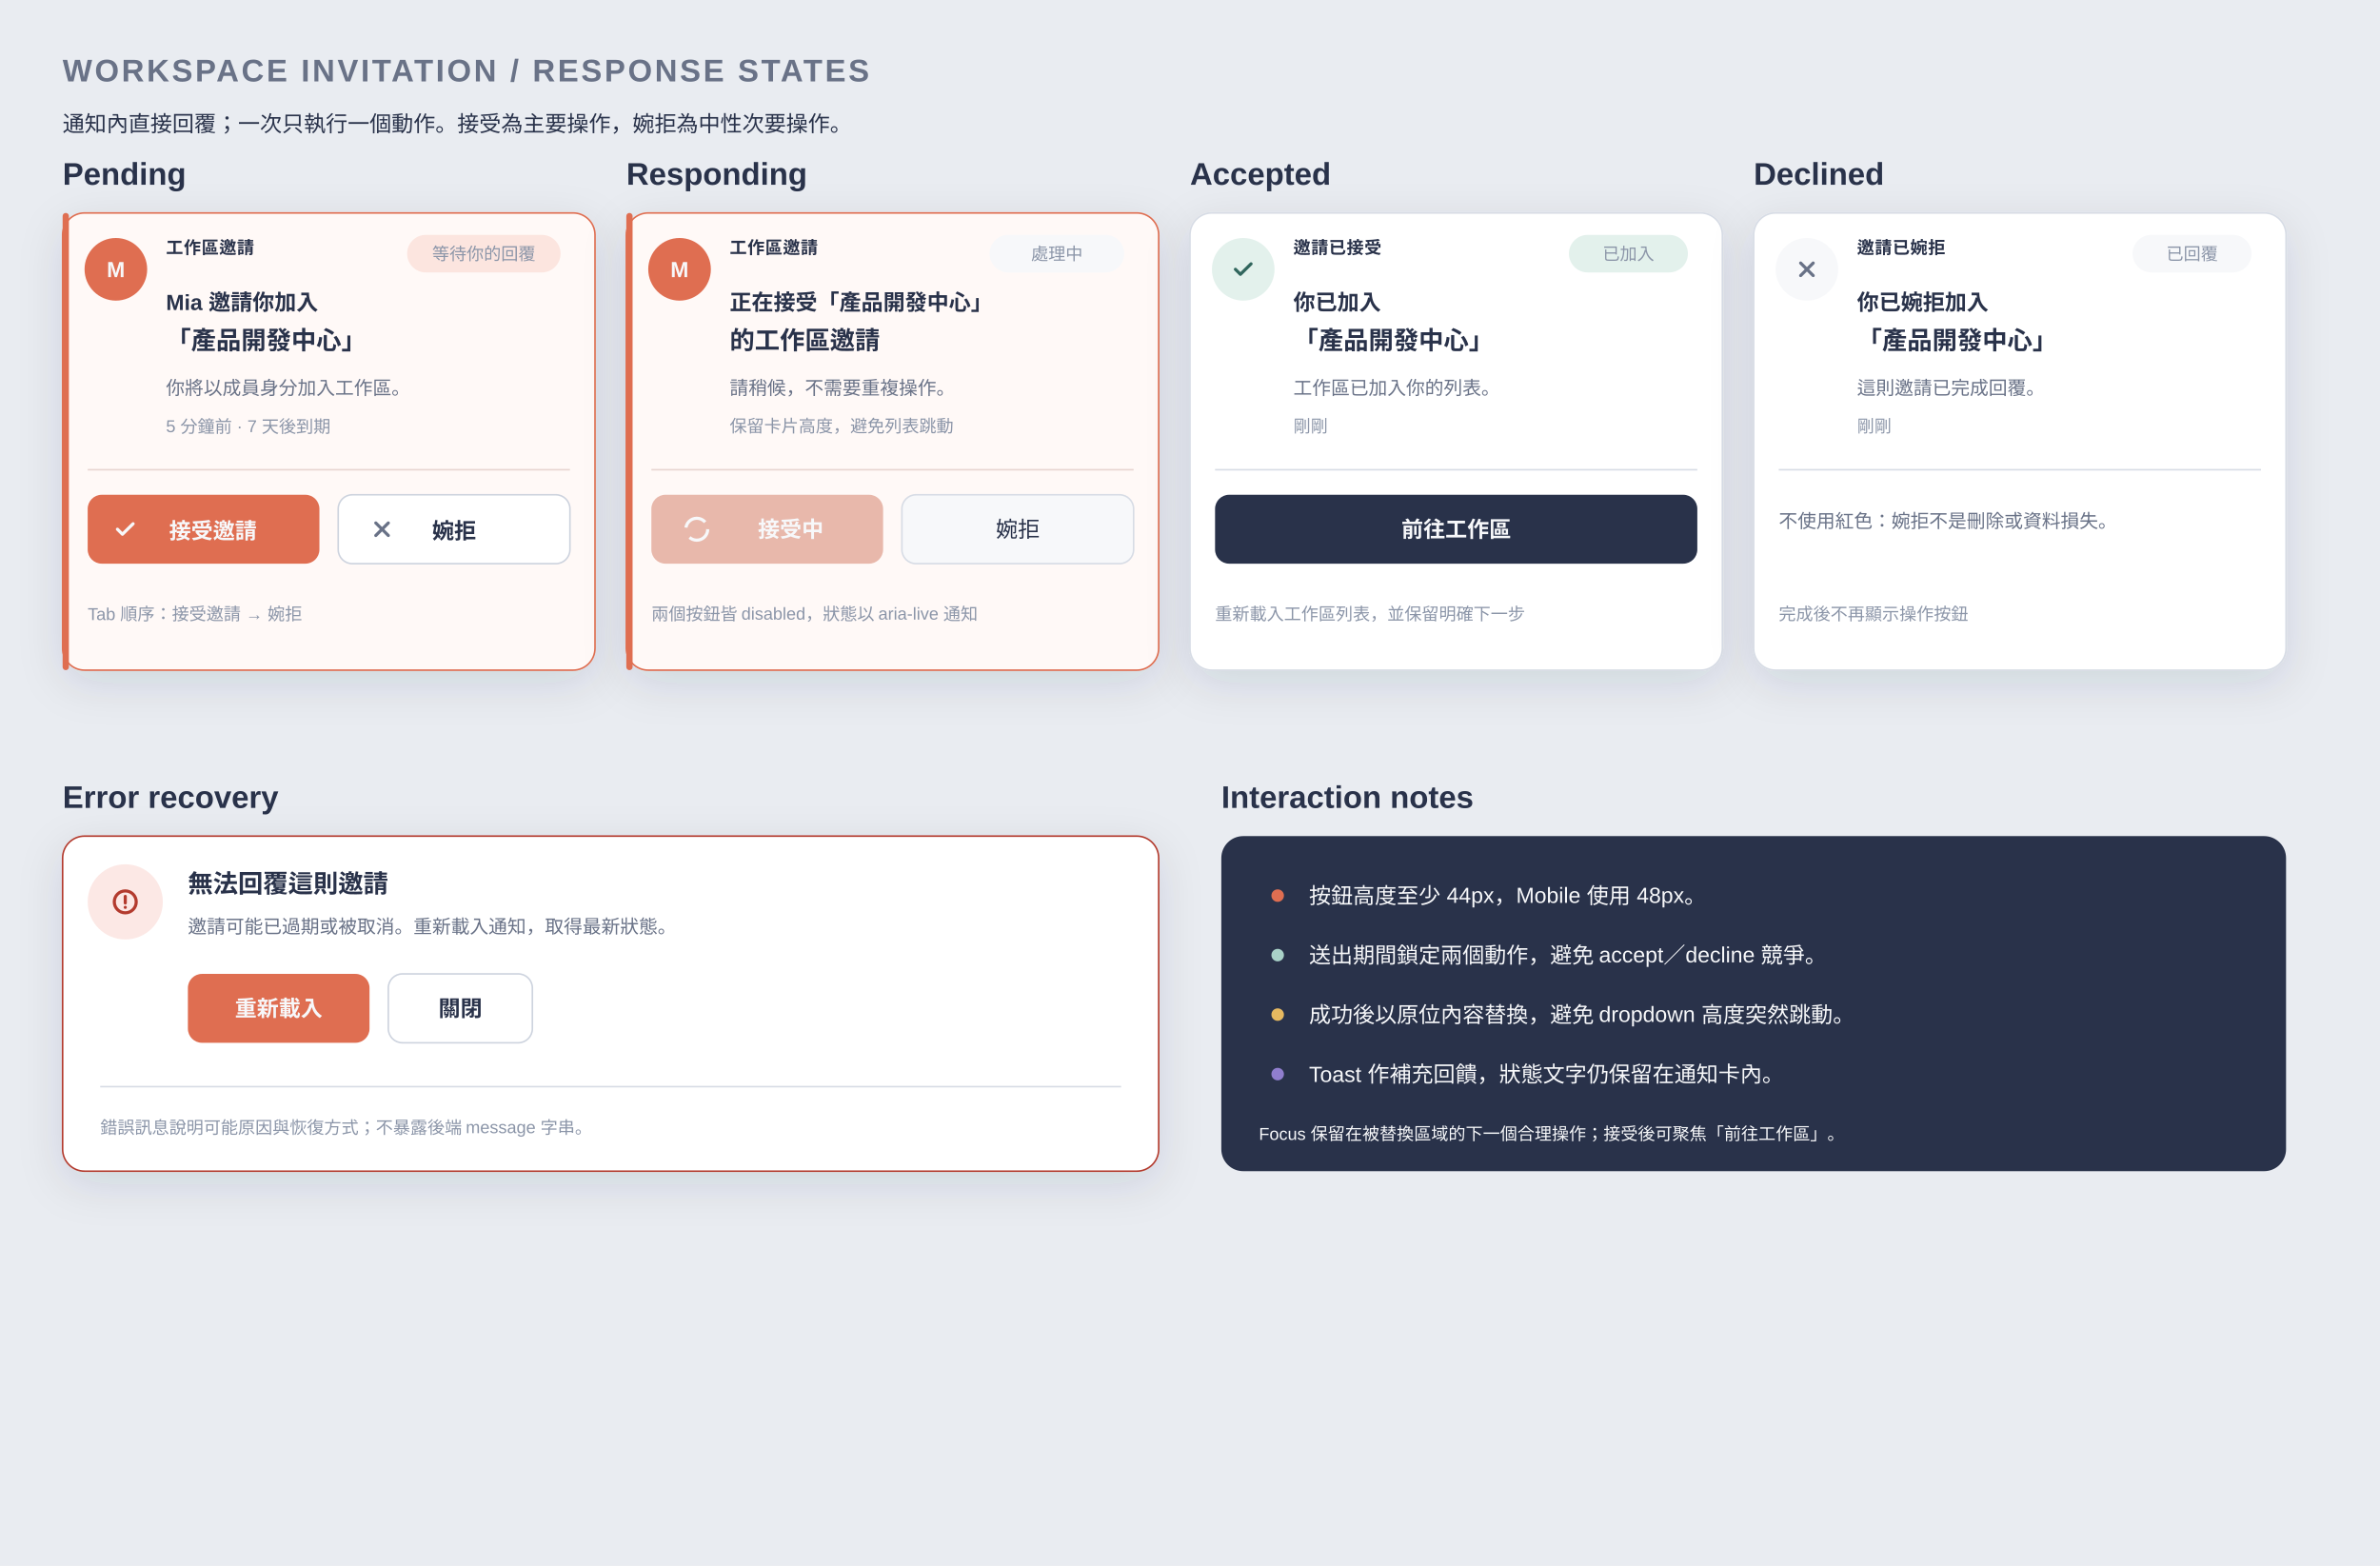
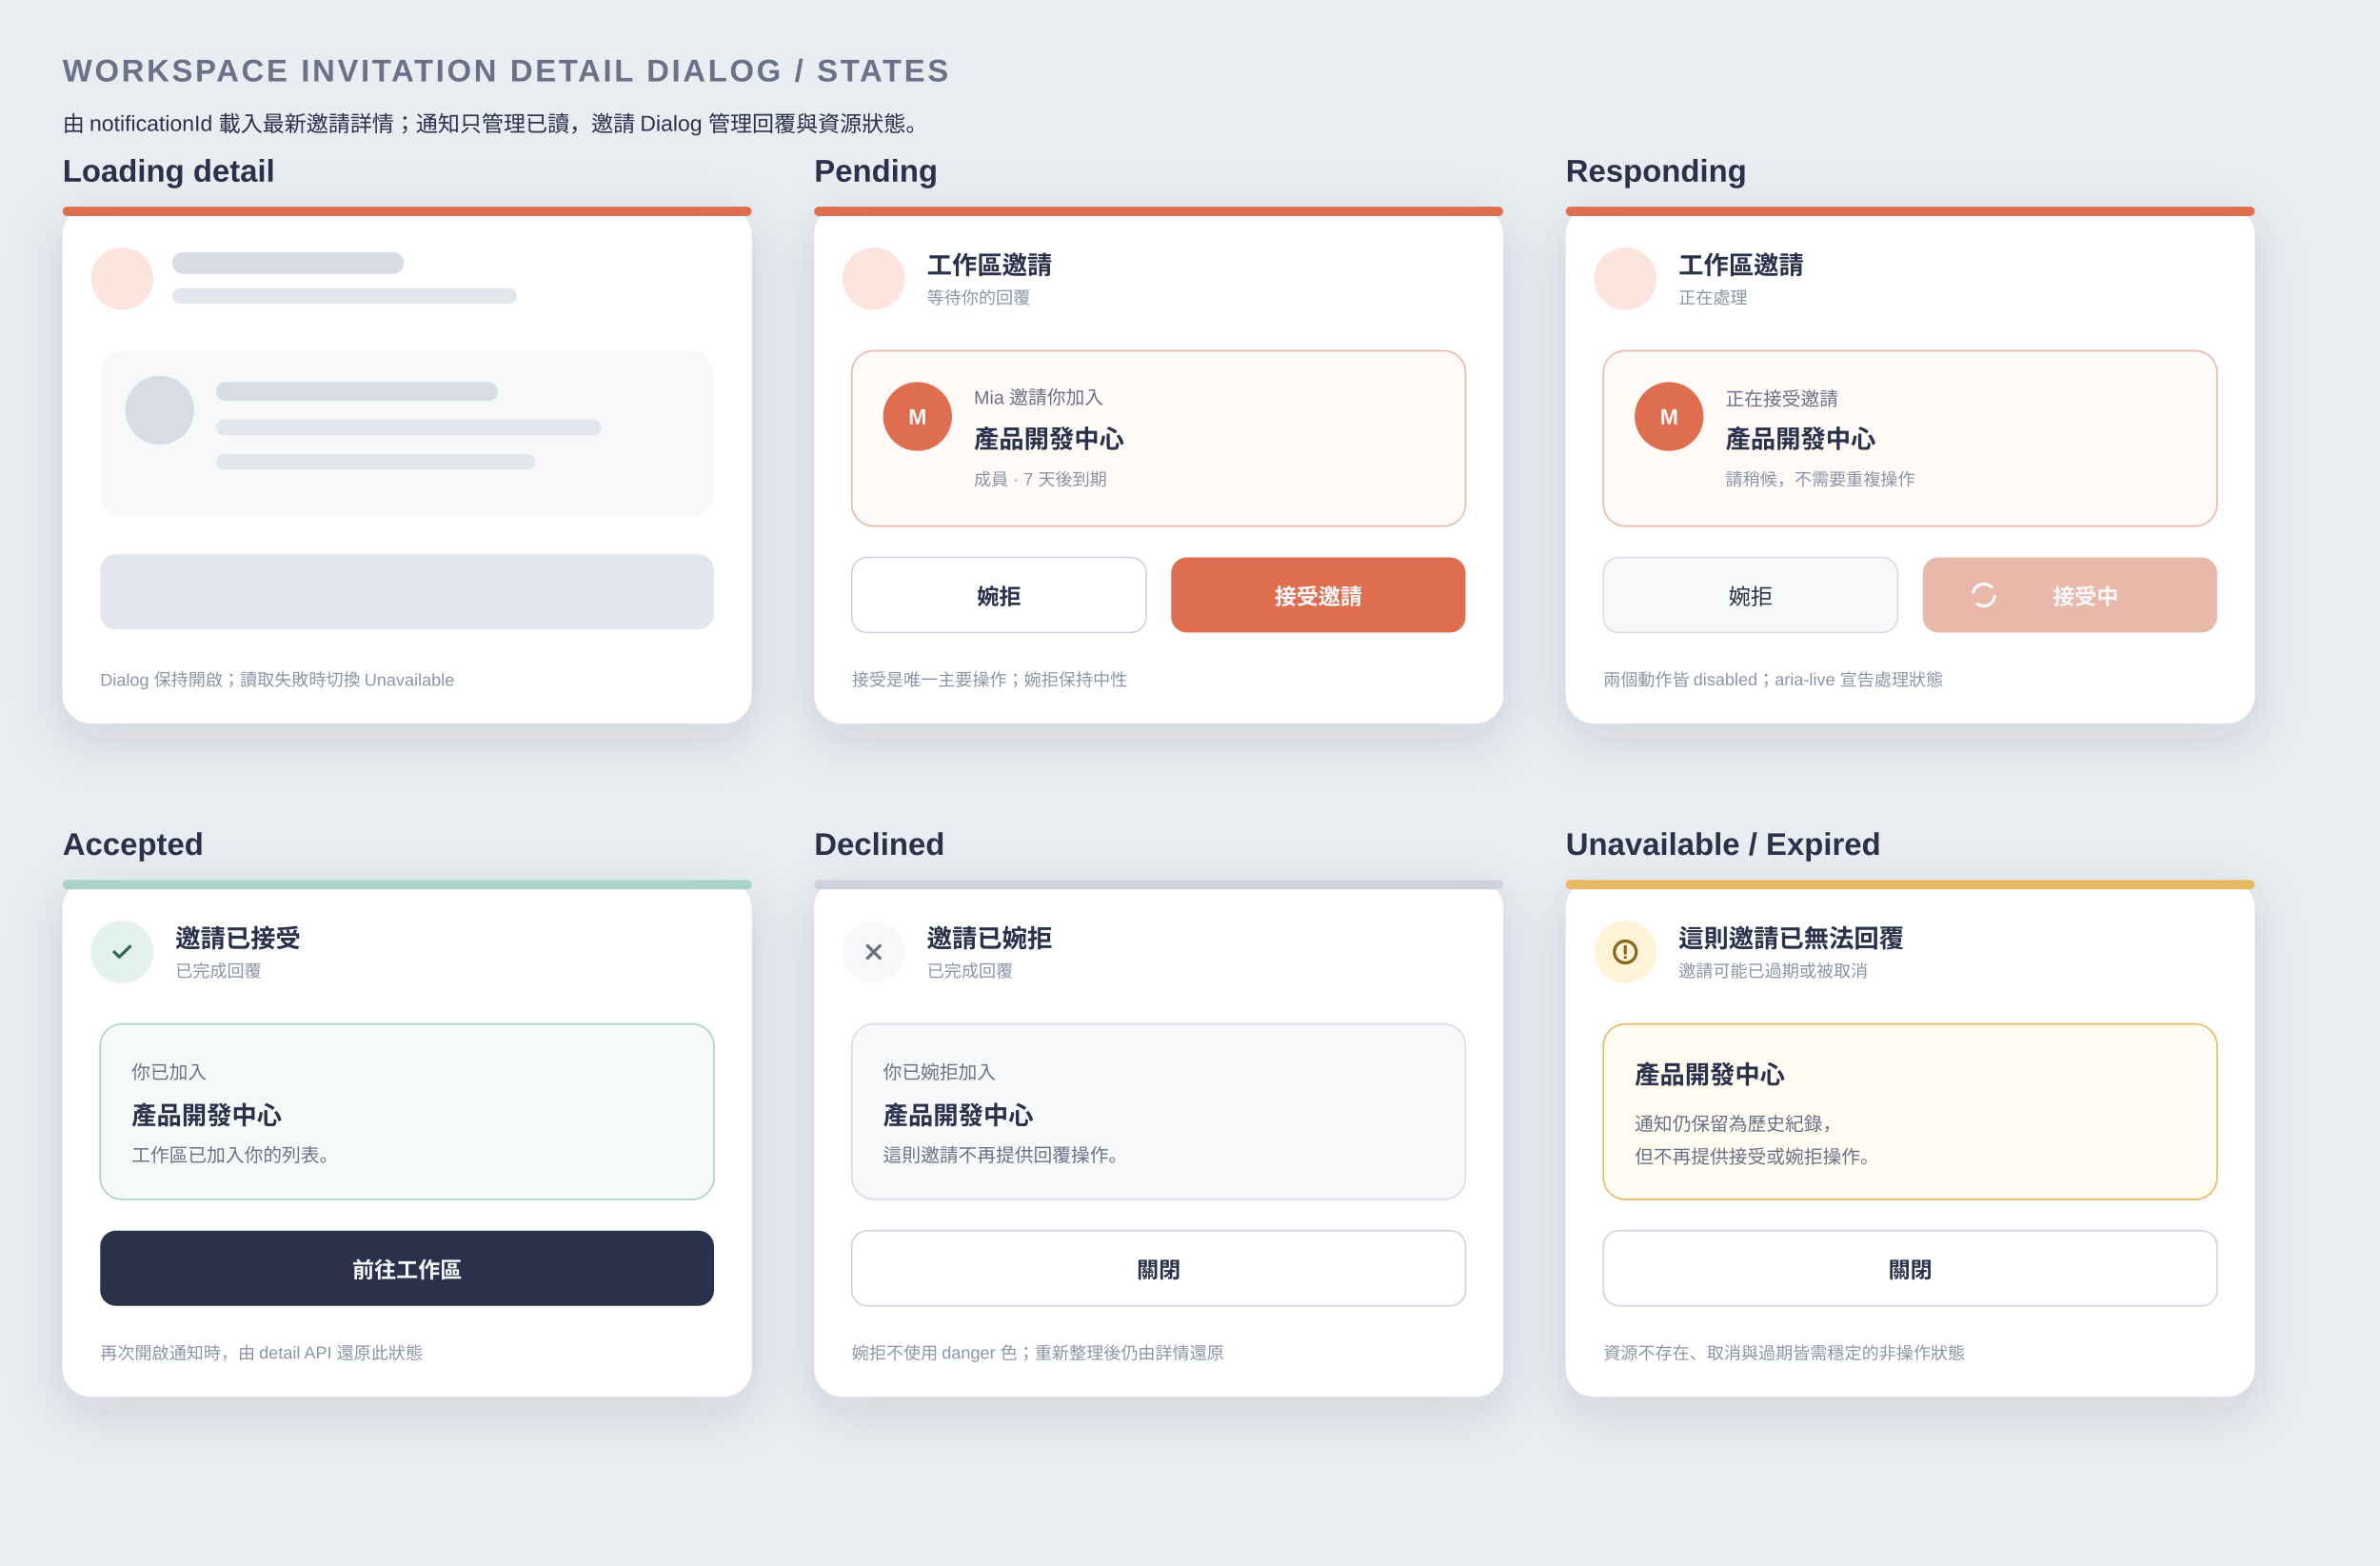
<svg xmlns="http://www.w3.org/2000/svg" width="1520" height="1000" viewBox="0 0 1520 1000">
  <defs>
    <filter id="shadow" x="-20%" y="-20%" width="140%" height="160%">
-       <feDropShadow dx="0" dy="8" stdDeviation="14" flood-color="#29324A" flood-opacity=".12" />
+       <feDropShadow dx="0" dy="10" stdDeviation="16" flood-color="#29324A" flood-opacity=".14" />
    </filter>
    <style>
      text{font-family:"Noto Sans TC","PingFang TC",Arial,sans-serif;fill:#29324A}.spec{font-size:20px;font-weight:700;letter-spacing:.08em;fill:#697287}.title{font-size:20px;font-weight:700}.h2{font-size:16px;font-weight:700}.body{font-size:14px}.small{font-size:12px;fill:#697287}.tiny{font-size:11px;fill:#8B95A8}.label{font-size:11px;font-weight:700;letter-spacing:.03em}.inverse{fill:#F7F8FA}.medium{font-weight:700}
    </style>
    <g id="check" fill="none" stroke="currentColor" stroke-width="2" stroke-linecap="round" stroke-linejoin="round">
      <path d="m3 8 3.2 3.2L13 4.5" />
    </g>
    <g id="x" fill="none" stroke="currentColor" stroke-width="2" stroke-linecap="round">
      <path d="M4 4l8 8M12 4l-8 8" />
    </g>
    <g id="alert" fill="none" stroke="currentColor" stroke-width="2" stroke-linecap="round" stroke-linejoin="round">
      <circle cx="8" cy="8" r="7" />
      <path d="M8 4.5v4.2M8 11.5h.01" />
    </g>
  </defs>
  <rect width="1520" height="1000" fill="#E9ECF1" />
-   <text x="40" y="52" class="spec">WORKSPACE INVITATION / RESPONSE STATES</text>
-   <text x="40" y="84" class="body" fill="#697287">通知內直接回覆；一次只執行一個動作。接受為主要操作，婉拒為中性次要操作。</text>
-   <g transform="translate(40 136)">
-     <text y="-18" class="title">Pending</text>
-     <rect width="340" height="292" rx="14" fill="#FFF9F7" stroke="#DF6E51" filter="url(#shadow)" />
-     <rect width="4" height="292" rx="2" fill="#DF6E51" />
-     <circle cx="34" cy="36" r="20" fill="#DF6E51" />
-     <text x="34" y="41" text-anchor="middle" class="body inverse medium">M</text>
-     <text x="66" y="26" class="label" fill="#9F3F2C">工作區邀請</text>
-     <rect x="220" y="14" width="98" height="24" rx="12" fill="#FCE5DF" />
-     <text x="269" y="30" text-anchor="middle" class="tiny" fill="#9F3F2C">等待你的回覆</text>
-     <text x="66" y="62" class="body medium">Mia 邀請你加入</text>
-     <text x="66" y="87" class="h2">「產品開發中心」</text>
-     <text x="66" y="116" class="small">你將以成員身分加入工作區。</text>
-     <text x="66" y="140" class="tiny">5 分鐘前 · 7 天後到期</text>
-     <line x1="16" y1="164" x2="324" y2="164" stroke="#E8D6D1" />
-     <rect x="16" y="180" width="148" height="44" rx="9" fill="#DF6E51" />
-     <g transform="translate(32 194)" color="#F7F8FA">
+   <text x="40" y="52" class="spec">WORKSPACE INVITATION DETAIL DIALOG / STATES</text>
+   <text x="40" y="84" class="body" fill="#697287">由 notificationId 載入最新邀請詳情；通知只管理已讀，邀請 Dialog 管理回覆與資源狀態。</text>
+   <g id="loading" transform="translate(40 132)">
+     <text y="-16" class="title">Loading detail</text>
+     <rect width="440" height="330" rx="18" fill="#FFFFFF" filter="url(#shadow)" />
+     <rect width="440" height="6" rx="3" fill="#DF6E51" />
+     <circle cx="38" cy="46" r="20" fill="#FCE5DF" />
+     <rect x="70" y="29" width="148" height="14" rx="7" fill="#D7DCE5" />
+     <rect x="70" y="52" width="220" height="10" rx="5" fill="#E3E6EC" />
+     <rect x="24" y="92" width="392" height="106" rx="14" fill="#F7F8FA" />
+     <circle cx="62" cy="130" r="22" fill="#D7DCE5" />
+     <rect x="98" y="112" width="180" height="12" rx="6" fill="#D7DCE5" />
+     <rect x="98" y="136" width="246" height="10" rx="5" fill="#E3E6EC" />
+     <rect x="98" y="158" width="204" height="10" rx="5" fill="#E3E6EC" />
+     <rect x="24" y="222" width="392" height="48" rx="10" fill="#E3E6EC" />
+     <text x="24" y="306" class="tiny">Dialog 保持開啟；讀取失敗時切換 Unavailable</text>
+   </g>
+   <g id="pending" transform="translate(520 132)">
+     <text y="-16" class="title">Pending</text>
+     <rect width="440" height="330" rx="18" fill="#FFFFFF" filter="url(#shadow)" />
+     <rect width="440" height="6" rx="3" fill="#DF6E51" />
+     <circle cx="38" cy="46" r="20" fill="#FCE5DF" />
+     <text x="72" y="43" class="h2">工作區邀請</text>
+     <text x="72" y="62" class="tiny">等待你的回覆</text>
+     <g transform="translate(24 92)">
+       <rect width="392" height="112" rx="14" fill="#FFF9F7" stroke="#E8B8AB" />
+       <circle cx="42" cy="42" r="22" fill="#DF6E51" />
+       <text x="42" y="47" text-anchor="middle" class="body inverse medium">M</text>
+       <text x="78" y="34" class="small">Mia 邀請你加入</text>
+       <text x="78" y="62" class="h2">產品開發中心</text>
+       <text x="78" y="86" class="tiny">成員 · 7 天後到期</text>
+     </g>
+     <rect x="24" y="224" width="188" height="48" rx="10" fill="#FFFFFF" stroke="#CDD3DE" />
+     <text x="118" y="254" text-anchor="middle" class="body medium">婉拒</text>
+     <rect x="228" y="224" width="188" height="48" rx="10" fill="#DF6E51" />
+     <text x="322" y="254" text-anchor="middle" class="body inverse medium">接受邀請</text>
+     <text x="24" y="306" class="tiny">接受是唯一主要操作；婉拒保持中性</text>
+   </g>
+   <g id="responding" transform="translate(1000 132)">
+     <text y="-16" class="title">Responding</text>
+     <rect width="440" height="330" rx="18" fill="#FFFFFF" filter="url(#shadow)" />
+     <rect width="440" height="6" rx="3" fill="#DF6E51" />
+     <circle cx="38" cy="46" r="20" fill="#FCE5DF" />
+     <text x="72" y="43" class="h2">工作區邀請</text>
+     <text x="72" y="62" class="tiny">正在處理</text>
+     <g transform="translate(24 92)">
+       <rect width="392" height="112" rx="14" fill="#FFF9F7" stroke="#E8B8AB" />
+       <circle cx="42" cy="42" r="22" fill="#DF6E51" />
+       <text x="42" y="47" text-anchor="middle" class="body inverse medium">M</text>
+       <text x="78" y="35" class="small">正在接受邀請</text>
+       <text x="78" y="62" class="h2">產品開發中心</text>
+       <text x="78" y="86" class="tiny">請稍候，不需要重複操作</text>
+     </g>
+     <rect x="24" y="224" width="188" height="48" rx="10" fill="#F7F8FA" stroke="#D7DCE5" />
+     <text x="118" y="254" text-anchor="middle" class="body" fill="#8B95A8">婉拒</text>
+     <rect x="228" y="224" width="188" height="48" rx="10" fill="#E8B8AB" />
+     <circle cx="267" cy="248" r="7" fill="none" stroke="#F7F8FA" stroke-width="2" stroke-dasharray="16 7" />
+     <text x="332" y="254" text-anchor="middle" class="body inverse medium">接受中</text>
+     <text x="24" y="306" class="tiny">兩個動作皆 disabled；aria-live 宣告處理狀態</text>
+   </g>
+   <g id="accepted" transform="translate(40 562)">
+     <text y="-16" class="title">Accepted</text>
+     <rect width="440" height="330" rx="18" fill="#FFFFFF" filter="url(#shadow)" />
+     <rect width="440" height="6" rx="3" fill="#A9D2C8" />
+     <circle cx="38" cy="46" r="20" fill="#E3F1EC" />
+     <g transform="translate(30 38)" color="#31665D">
      <use href="#check" />
    </g>
-     <text x="96" y="208" text-anchor="middle" class="body inverse medium">接受邀請</text>
-     <rect x="176" y="180" width="148" height="44" rx="9" fill="#FFFFFF" stroke="#CDD3DE" />
-     <g transform="translate(196 194)" color="#697287">
+     <text x="72" y="43" class="h2" fill="#31665D">邀請已接受</text>
+     <text x="72" y="62" class="tiny">已完成回覆</text>
+     <g transform="translate(24 92)">
+       <rect width="392" height="112" rx="14" fill="#F5FAF8" stroke="#A9D2C8" />
+       <text x="20" y="35" class="small">你已加入</text>
+       <text x="20" y="64" class="h2">產品開發中心</text>
+       <text x="20" y="88" class="small">工作區已加入你的列表。</text>
+     </g>
+     <rect x="24" y="224" width="392" height="48" rx="10" fill="#29324A" />
+     <text x="220" y="254" text-anchor="middle" class="body inverse medium">前往工作區</text>
+     <text x="24" y="306" class="tiny">再次開啟通知時，由 detail API 還原此狀態</text>
+   </g>
+   <g id="declined" transform="translate(520 562)">
+     <text y="-16" class="title">Declined</text>
+     <rect width="440" height="330" rx="18" fill="#FFFFFF" filter="url(#shadow)" />
+     <rect width="440" height="6" rx="3" fill="#CDD3DE" />
+     <circle cx="38" cy="46" r="20" fill="#F7F8FA" />
+     <g transform="translate(30 38)" color="#697287">
      <use href="#x" />
    </g>
-     <text x="250" y="208" text-anchor="middle" class="body medium">婉拒</text>
-     <text x="16" y="260" class="tiny">Tab 順序：接受邀請 → 婉拒</text>
+     <text x="72" y="43" class="h2">邀請已婉拒</text>
+     <text x="72" y="62" class="tiny">已完成回覆</text>
+     <g transform="translate(24 92)">
+       <rect width="392" height="112" rx="14" fill="#F7F8FA" stroke="#D7DCE5" />
+       <text x="20" y="35" class="small">你已婉拒加入</text>
+       <text x="20" y="64" class="h2">產品開發中心</text>
+       <text x="20" y="88" class="small">這則邀請不再提供回覆操作。</text>
+     </g>
+     <rect x="24" y="224" width="392" height="48" rx="10" fill="#FFFFFF" stroke="#CDD3DE" />
+     <text x="220" y="254" text-anchor="middle" class="body medium">關閉</text>
+     <text x="24" y="306" class="tiny">婉拒不使用 danger 色；重新整理後仍由詳情還原</text>
  </g>
-   <g transform="translate(400 136)">
-     <text y="-18" class="title">Responding</text>
-     <rect width="340" height="292" rx="14" fill="#FFF9F7" stroke="#DF6E51" filter="url(#shadow)" />
-     <rect width="4" height="292" rx="2" fill="#DF6E51" />
-     <circle cx="34" cy="36" r="20" fill="#DF6E51" />
-     <text x="34" y="41" text-anchor="middle" class="body inverse medium">M</text>
-     <text x="66" y="26" class="label" fill="#9F3F2C">工作區邀請</text>
-     <rect x="232" y="14" width="86" height="24" rx="12" fill="#F7F8FA" />
-     <text x="275" y="30" text-anchor="middle" class="tiny">處理中</text>
-     <text x="66" y="62" class="body medium">正在接受「產品開發中心」</text>
-     <text x="66" y="87" class="h2">的工作區邀請</text>
-     <text x="66" y="116" class="small">請稍候，不需要重複操作。</text>
-     <text x="66" y="140" class="tiny">保留卡片高度，避免列表跳動</text>
-     <line x1="16" y1="164" x2="324" y2="164" stroke="#E8D6D1" />
-     <rect x="16" y="180" width="148" height="44" rx="9" fill="#E8B8AB" />
-     <circle cx="45" cy="202" r="7" fill="none" stroke="#F7F8FA" stroke-width="2" stroke-dasharray="16 7" />
-     <text x="105" y="207" text-anchor="middle" class="body inverse medium">接受中</text>
-     <rect x="176" y="180" width="148" height="44" rx="9" fill="#F7F8FA" stroke="#D7DCE5" />
-     <text x="250" y="207" text-anchor="middle" class="body" fill="#8B95A8">婉拒</text>
-     <text x="16" y="260" class="tiny">兩個按鈕皆 disabled，狀態以 aria-live 通知</text>
-   </g>
-   <g transform="translate(760 136)">
-     <text y="-18" class="title">Accepted</text>
-     <rect width="340" height="292" rx="14" fill="#FFFFFF" stroke="#D7DCE5" filter="url(#shadow)" />
-     <circle cx="34" cy="36" r="20" fill="#E3F1EC" />
-     <g transform="translate(26 28)" color="#31665D">
-       <use href="#check" />
-     </g>
-     <text x="66" y="26" class="label" fill="#31665D">邀請已接受</text>
-     <rect x="242" y="14" width="76" height="24" rx="12" fill="#E3F1EC" />
-     <text x="280" y="30" text-anchor="middle" class="tiny" fill="#31665D">已加入</text>
-     <text x="66" y="62" class="body medium">你已加入</text>
-     <text x="66" y="87" class="h2">「產品開發中心」</text>
-     <text x="66" y="116" class="small">工作區已加入你的列表。</text>
-     <text x="66" y="140" class="tiny">剛剛</text>
-     <line x1="16" y1="164" x2="324" y2="164" stroke="#D7DCE5" />
-     <rect x="16" y="180" width="308" height="44" rx="9" fill="#29324A" />
-     <text x="170" y="207" text-anchor="middle" class="body inverse medium">前往工作區</text>
-     <text x="16" y="260" class="tiny">重新載入工作區列表，並保留明確下一步</text>
-   </g>
-   <g transform="translate(1120 136)">
-     <text y="-18" class="title">Declined</text>
-     <rect width="340" height="292" rx="14" fill="#FFFFFF" stroke="#D7DCE5" filter="url(#shadow)" />
-     <circle cx="34" cy="36" r="20" fill="#F7F8FA" />
-     <g transform="translate(26 28)" color="#697287">
-       <use href="#x" />
-     </g>
-     <text x="66" y="26" class="label" fill="#697287">邀請已婉拒</text>
-     <rect x="242" y="14" width="76" height="24" rx="12" fill="#F7F8FA" />
-     <text x="280" y="30" text-anchor="middle" class="tiny">已回覆</text>
-     <text x="66" y="62" class="body medium">你已婉拒加入</text>
-     <text x="66" y="87" class="h2">「產品開發中心」</text>
-     <text x="66" y="116" class="small">這則邀請已完成回覆。</text>
-     <text x="66" y="140" class="tiny">剛剛</text>
-     <line x1="16" y1="164" x2="324" y2="164" stroke="#D7DCE5" />
-     <text x="16" y="201" class="small">不使用紅色：婉拒不是刪除或資料損失。</text>
-     <text x="16" y="260" class="tiny">完成後不再顯示操作按鈕</text>
-   </g>
-   <g transform="translate(40 534)">
-     <text y="-18" class="title">Error recovery</text>
-     <rect width="700" height="214" rx="14" fill="#FFFFFF" stroke="#B33B2E" filter="url(#shadow)" />
-     <circle cx="40" cy="42" r="24" fill="#FCE8E5" />
-     <g transform="translate(32 34)" color="#B33B2E">
+   <g id="unavailable" transform="translate(1000 562)">
+     <text y="-16" class="title">Unavailable / Expired</text>
+     <rect width="440" height="330" rx="18" fill="#FFFFFF" filter="url(#shadow)" />
+     <rect width="440" height="6" rx="3" fill="#E6B960" />
+     <circle cx="38" cy="46" r="20" fill="#FFF4D8" />
+     <g transform="translate(30 38)" color="#8A651D">
      <use href="#alert" />
    </g>
-     <text x="80" y="36" class="h2" fill="#B33B2E">無法回覆這則邀請</text>
-     <text x="80" y="62" class="small">邀請可能已過期或被取消。重新載入通知，取得最新狀態。</text>
-     <rect x="80" y="88" width="116" height="44" rx="9" fill="#DF6E51" />
-     <text x="138" y="115" text-anchor="middle" class="body inverse medium">重新載入</text>
-     <rect x="208" y="88" width="92" height="44" rx="9" fill="#FFFFFF" stroke="#CDD3DE" />
-     <text x="254" y="115" text-anchor="middle" class="body medium">關閉</text>
-     <line x1="24" y1="160" x2="676" y2="160" stroke="#D7DCE5" />
-     <text x="24" y="190" class="tiny">錯誤訊息說明可能原因與恢復方式；不暴露後端 message 字串。</text>
-   </g>
-   <g transform="translate(780 534)">
-     <text y="-18" class="title">Interaction notes</text>
-     <rect width="680" height="214" rx="14" fill="#29324A" />
-     <circle cx="36" cy="38" r="4" fill="#DF6E51" />
-     <text x="56" y="43" class="body inverse">按鈕高度至少 44px，Mobile 使用 48px。</text>
-     <circle cx="36" cy="76" r="4" fill="#A9D2C8" />
-     <text x="56" y="81" class="body inverse">送出期間鎖定兩個動作，避免 accept／decline 競爭。</text>
-     <circle cx="36" cy="114" r="4" fill="#E6B960" />
-     <text x="56" y="119" class="body inverse">成功後以原位內容替換，避免 dropdown 高度突然跳動。</text>
-     <circle cx="36" cy="152" r="4" fill="#907ECE" />
-     <text x="56" y="157" class="body inverse">Toast 作補充回饋，狀態文字仍保留在通知卡內。</text>
-     <text x="24" y="194" class="tiny inverse">Focus 保留在被替換區域的下一個合理操作；接受後可聚焦「前往工作區」。</text>
+     <text x="72" y="43" class="h2">這則邀請已無法回覆</text>
+     <text x="72" y="62" class="tiny">邀請可能已過期或被取消</text>
+     <g transform="translate(24 92)">
+       <rect width="392" height="112" rx="14" fill="#FFFBF1" stroke="#E6B960" />
+       <text x="20" y="38" class="h2">產品開發中心</text>
+       <text x="20" y="68" class="small">通知仍保留為歷史紀錄，</text>
+       <text x="20" y="89" class="small">但不再提供接受或婉拒操作。</text>
+     </g>
+     <rect x="24" y="224" width="392" height="48" rx="10" fill="#FFFFFF" stroke="#CDD3DE" />
+     <text x="220" y="254" text-anchor="middle" class="body medium">關閉</text>
+     <text x="24" y="306" class="tiny">資源不存在、取消與過期皆需穩定的非操作狀態</text>
  </g>
</svg>
